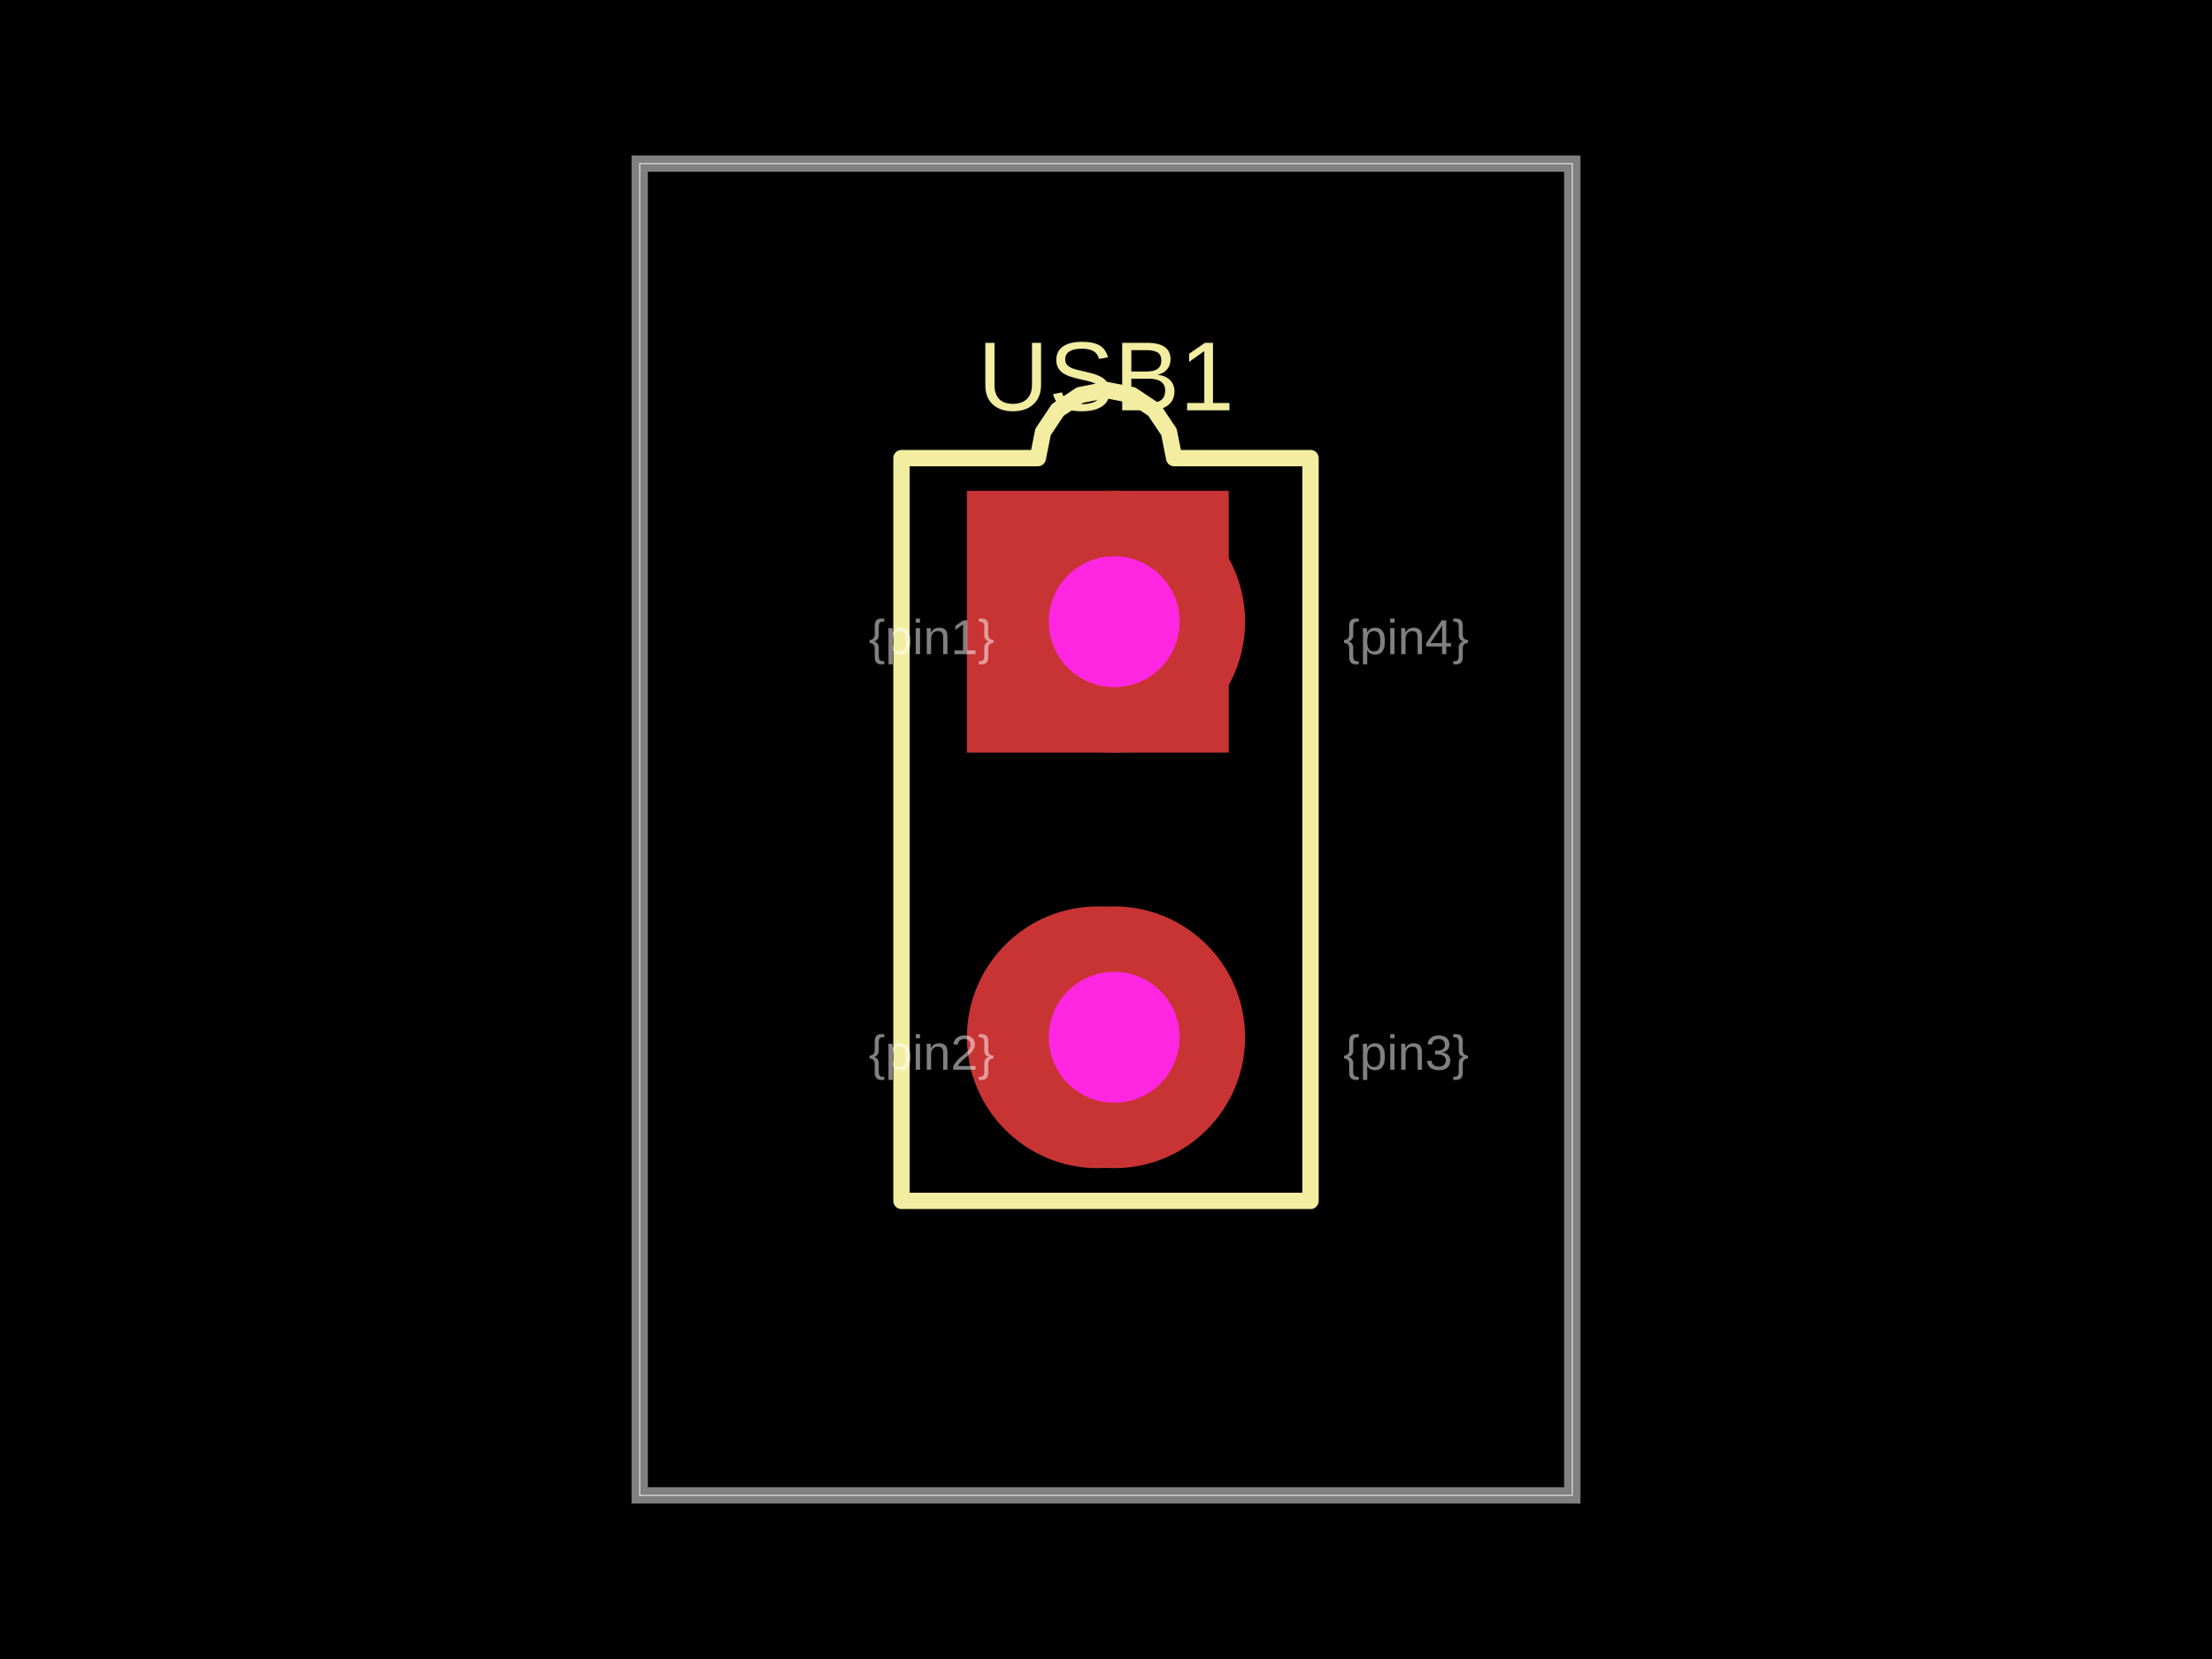
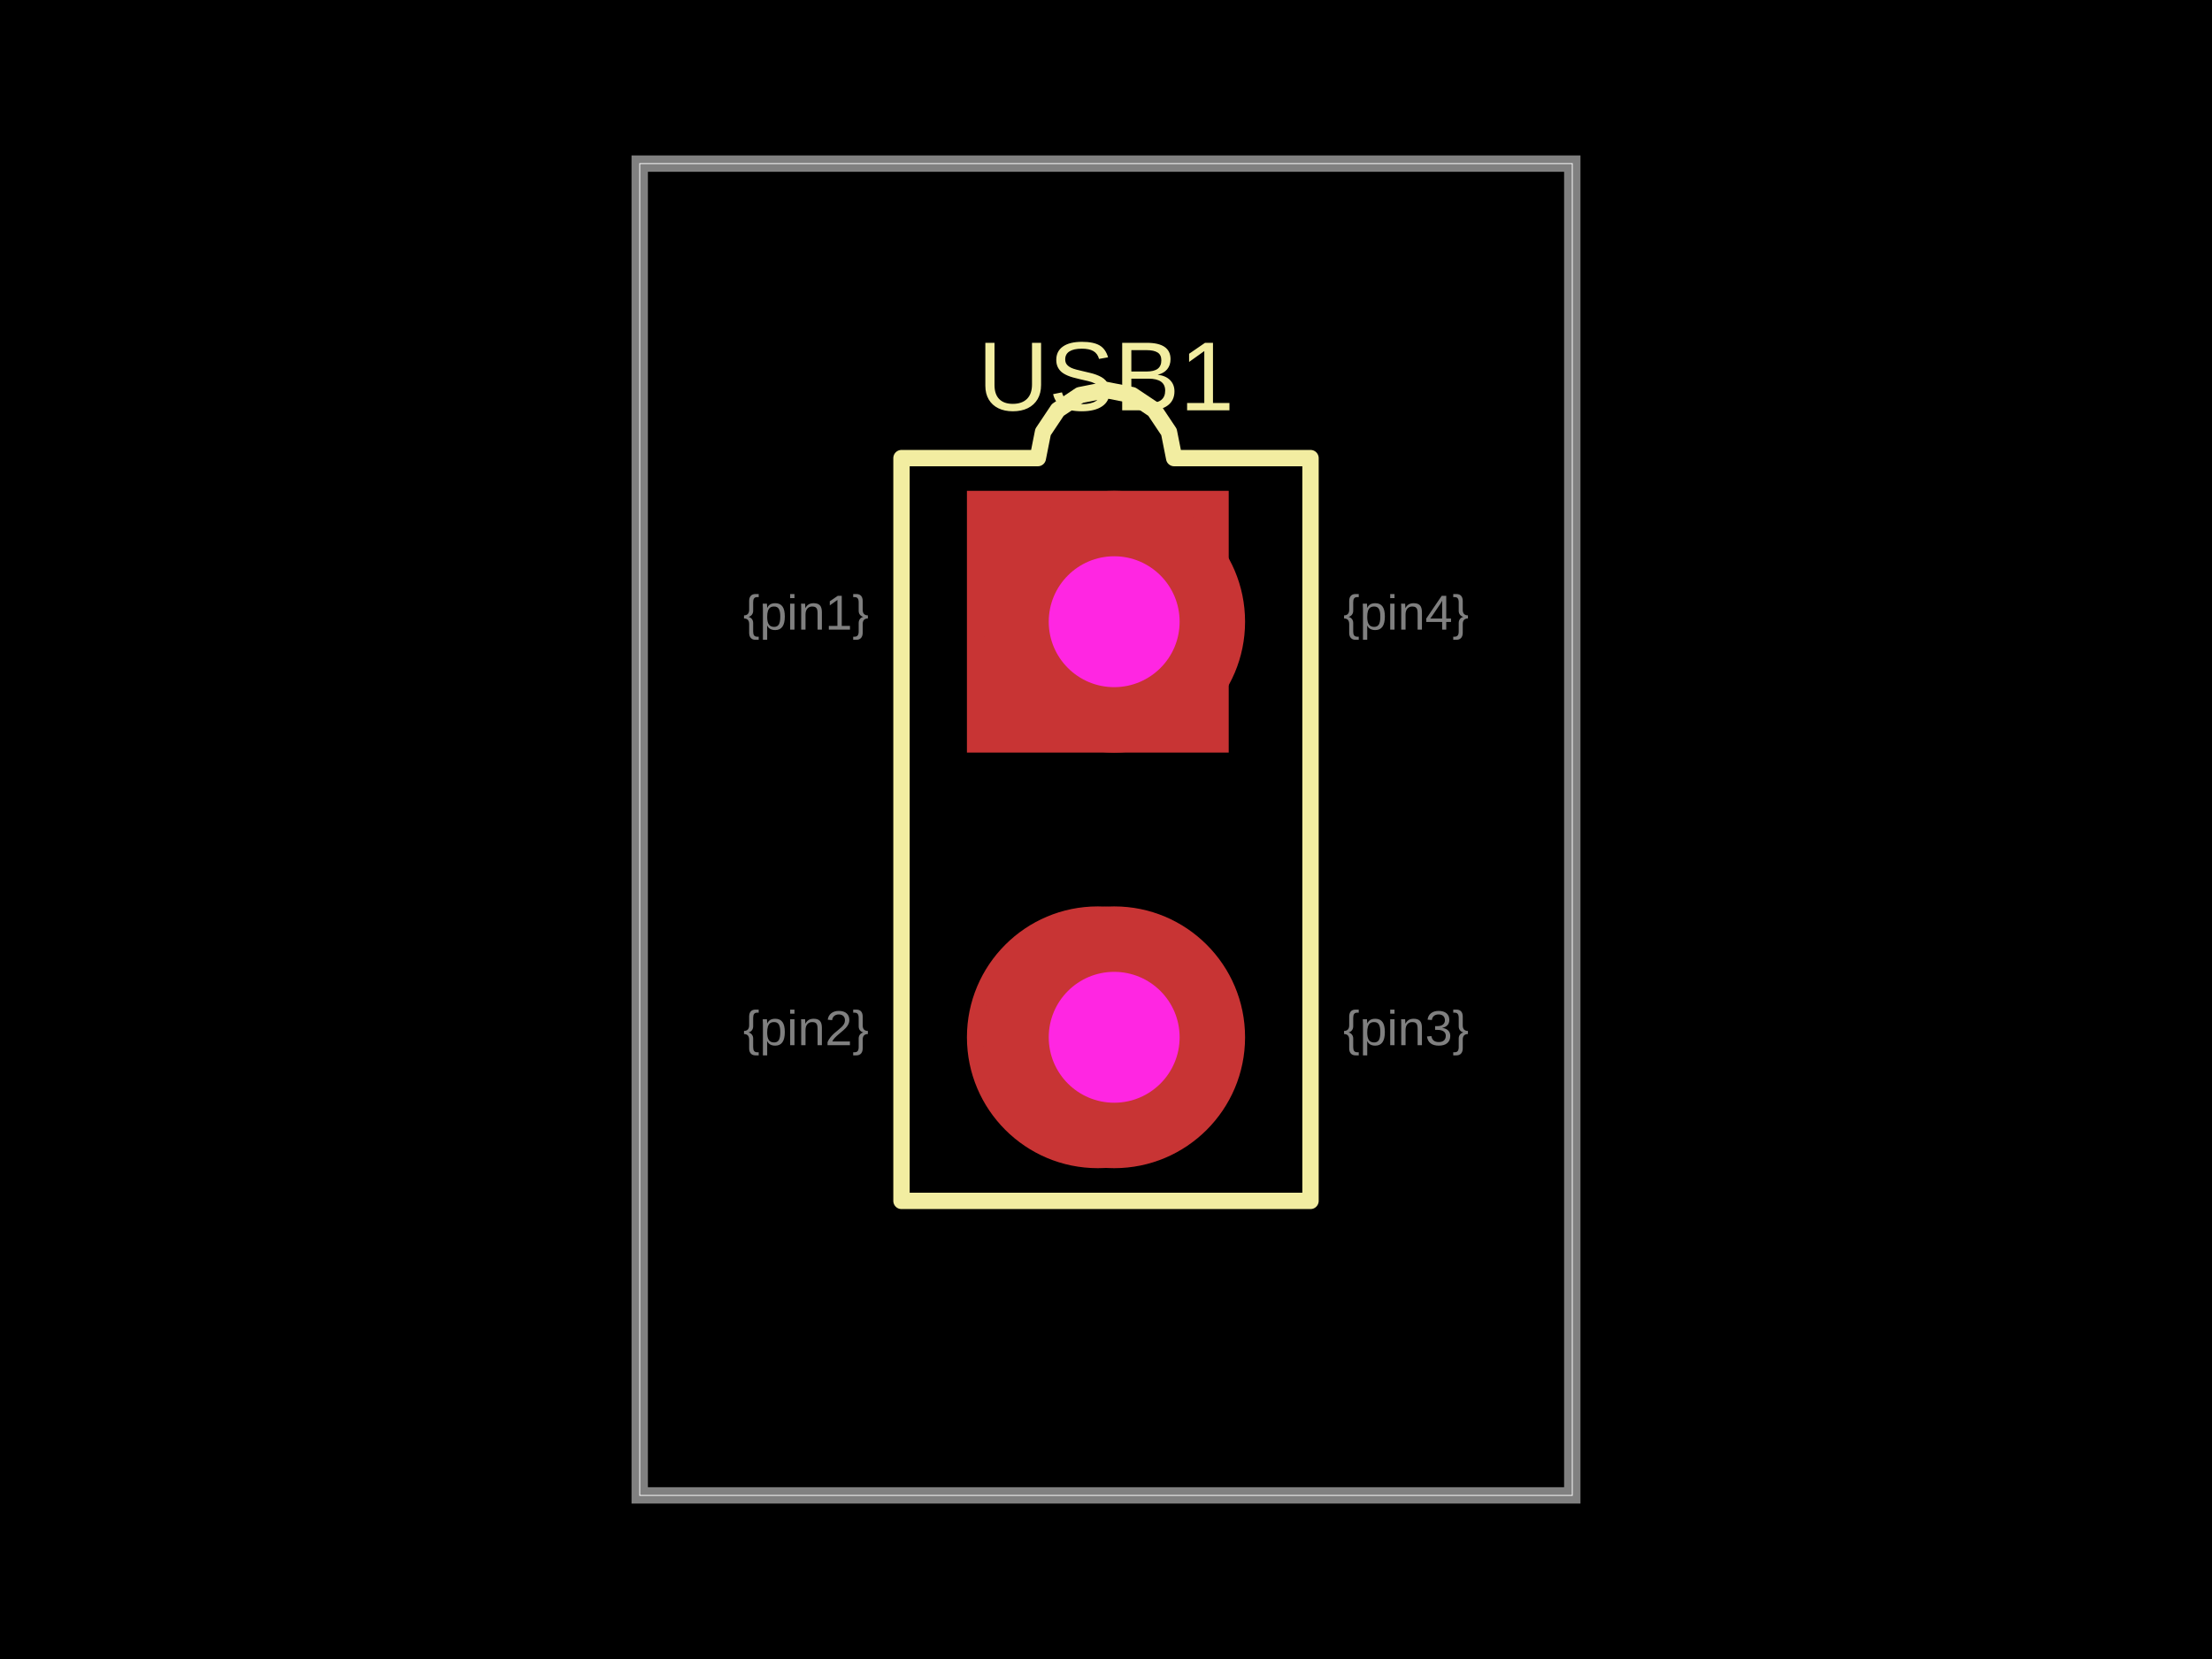
- <svg xmlns="http://www.w3.org/2000/svg" width="800" height="600" data-software-used-string="@tscircuit/core@0.0.1469">
+ <svg xmlns="http://www.w3.org/2000/svg" width="800" height="600" data-software-used-string="@tscircuit/core@0.0.1499">
  <style />
  <rect class="boundary" x="0" y="0" fill="#000" width="800" height="600" data-type="pcb_background" data-pcb-layer="global" />
  <rect class="pcb-boundary" fill="none" stroke="#fff" stroke-width="0.3" x="231.361" y="59.172" width="337.278" height="481.657" data-type="pcb_boundary" data-pcb-layer="global" />
  <path class="pcb-board" d="M 231.361 540.828 L 568.639 540.828 L 568.639 59.172 L 231.361 59.172 Z" fill="none" stroke="rgba(255, 255, 255, 0.5)" stroke-width="5.917" data-type="pcb_board" data-pcb-layer="board" />
  <path class="pcb-silkscreen pcb-silkscreen-top" d="M 473.964 434.32 L 473.964 165.68 L 424.655 165.68 L 422.778 156.245 L 417.434 148.247 L 409.435 142.902 L 400 141.026 L 390.565 142.902 L 382.566 148.247 L 377.222 156.245 L 375.345 165.68 L 326.036 165.68 L 326.036 434.32 L 473.964 434.32 Z" fill="none" stroke="#f2eda1" stroke-width="5.917" stroke-linecap="round" stroke-linejoin="round" data-pcb-component-id="pcb_component_0" data-pcb-silkscreen-path-id="pcb_silkscreen_path_0" data-type="pcb_silkscreen_path" data-pcb-layer="top" />
  <text x="0" y="0" dx="0" dy="0" fill="#f2eda1" font-family="Arial, sans-serif" font-size="35.503" text-anchor="middle" dominant-baseline="central" transform="matrix(1,0,0,1,400,136.0947)" class="pcb-silkscreen-text pcb-silkscreen-top" data-pcb-silkscreen-text-id="pcb_silkscreen_text_0" stroke="none" data-type="pcb_silkscreen_text" data-pcb-layer="top">USB1</text>
  <g data-type="pcb_plated_hole" data-pcb-layer="through" data-pad-name="USB1.GND">
    <rect class="pcb-hole-outer-pad" fill="rgb(200, 52, 52)" x="349.704" y="177.515" width="94.675" height="94.675" data-type="pcb_plated_hole" data-pcb-layer="top" />
    <circle class="pcb-hole-inner" fill="#FF26E2" cx="397.041" cy="224.852" r="23.669" data-type="pcb_plated_hole_drill" data-pcb-layer="drill" />
  </g>
  <g data-type="pcb_plated_hole" data-pcb-layer="through" data-pad-name="USB1.VBUS">
    <circle class="pcb-hole-outer" fill="rgb(200, 52, 52)" cx="397.041" cy="375.148" r="47.337" data-type="pcb_plated_hole" data-pcb-layer="top" />
    <circle class="pcb-hole-inner" fill="#FF26E2" cx="397.041" cy="375.148" r="23.669" data-type="pcb_plated_hole_drill" data-pcb-layer="drill" />
  </g>
  <g data-type="pcb_plated_hole" data-pcb-layer="through" data-pad-name="USB1.DP">
    <circle class="pcb-hole-outer" fill="rgb(200, 52, 52)" cx="402.959" cy="375.148" r="47.337" data-type="pcb_plated_hole" data-pcb-layer="top" />
    <circle class="pcb-hole-inner" fill="#FF26E2" cx="402.959" cy="375.148" r="23.669" data-type="pcb_plated_hole_drill" data-pcb-layer="drill" />
  </g>
  <g data-type="pcb_plated_hole" data-pcb-layer="through" data-pad-name="USB1.DM">
    <circle class="pcb-hole-outer" fill="rgb(200, 52, 52)" cx="402.959" cy="224.852" r="47.337" data-type="pcb_plated_hole" data-pcb-layer="top" />
    <circle class="pcb-hole-inner" fill="#FF26E2" cx="402.959" cy="224.852" r="23.669" data-type="pcb_plated_hole_drill" data-pcb-layer="drill" />
  </g>
-   <text x="0" y="0" font-family="Arial, sans-serif" font-size="17.751" text-anchor="start" dominant-baseline="text-before-edge" transform="matrix(1,0,0,1,314.2012,224.8521)" class="pcb-fabrication-note-text" fill="rgba(255,255,255,0.5)" data-type="pcb_fabrication_note_text" data-pcb-layer="overlay">{pin1}</text>
-   <text x="0" y="0" font-family="Arial, sans-serif" font-size="17.751" text-anchor="start" dominant-baseline="text-before-edge" transform="matrix(1,0,0,1,314.2012,375.1479)" class="pcb-fabrication-note-text" fill="rgba(255,255,255,0.5)" data-type="pcb_fabrication_note_text" data-pcb-layer="overlay">{pin2}</text>
-   <text x="0" y="0" font-family="Arial, sans-serif" font-size="17.751" text-anchor="start" dominant-baseline="text-before-edge" transform="matrix(1,0,0,1,485.7988,375.1479)" class="pcb-fabrication-note-text" fill="rgba(255,255,255,0.5)" data-type="pcb_fabrication_note_text" data-pcb-layer="overlay">{pin3}</text>
-   <text x="0" y="0" font-family="Arial, sans-serif" font-size="17.751" text-anchor="start" dominant-baseline="text-before-edge" transform="matrix(1,0,0,1,485.7988,224.8521)" class="pcb-fabrication-note-text" fill="rgba(255,255,255,0.5)" data-type="pcb_fabrication_note_text" data-pcb-layer="overlay">{pin4}</text>
+   <text x="0" y="0" font-family="Arial, sans-serif" font-size="17.751" text-anchor="end" dominant-baseline="text-before-edge" transform="matrix(1,0,0,1,314.2012,215.9763)" class="pcb-fabrication-note-text" fill="rgba(255,255,255,0.5)" data-type="pcb_fabrication_note_text" data-pcb-layer="overlay">{pin1}</text>
+   <text x="0" y="0" font-family="Arial, sans-serif" font-size="17.751" text-anchor="end" dominant-baseline="text-before-edge" transform="matrix(1,0,0,1,314.2012,366.2722)" class="pcb-fabrication-note-text" fill="rgba(255,255,255,0.5)" data-type="pcb_fabrication_note_text" data-pcb-layer="overlay">{pin2}</text>
+   <text x="0" y="0" font-family="Arial, sans-serif" font-size="17.751" text-anchor="start" dominant-baseline="text-before-edge" transform="matrix(1,0,0,1,485.7988,366.2722)" class="pcb-fabrication-note-text" fill="rgba(255,255,255,0.5)" data-type="pcb_fabrication_note_text" data-pcb-layer="overlay">{pin3}</text>
+   <text x="0" y="0" font-family="Arial, sans-serif" font-size="17.751" text-anchor="start" dominant-baseline="text-before-edge" transform="matrix(1,0,0,1,485.7988,215.9763)" class="pcb-fabrication-note-text" fill="rgba(255,255,255,0.5)" data-type="pcb_fabrication_note_text" data-pcb-layer="overlay">{pin4}</text>
</svg>
